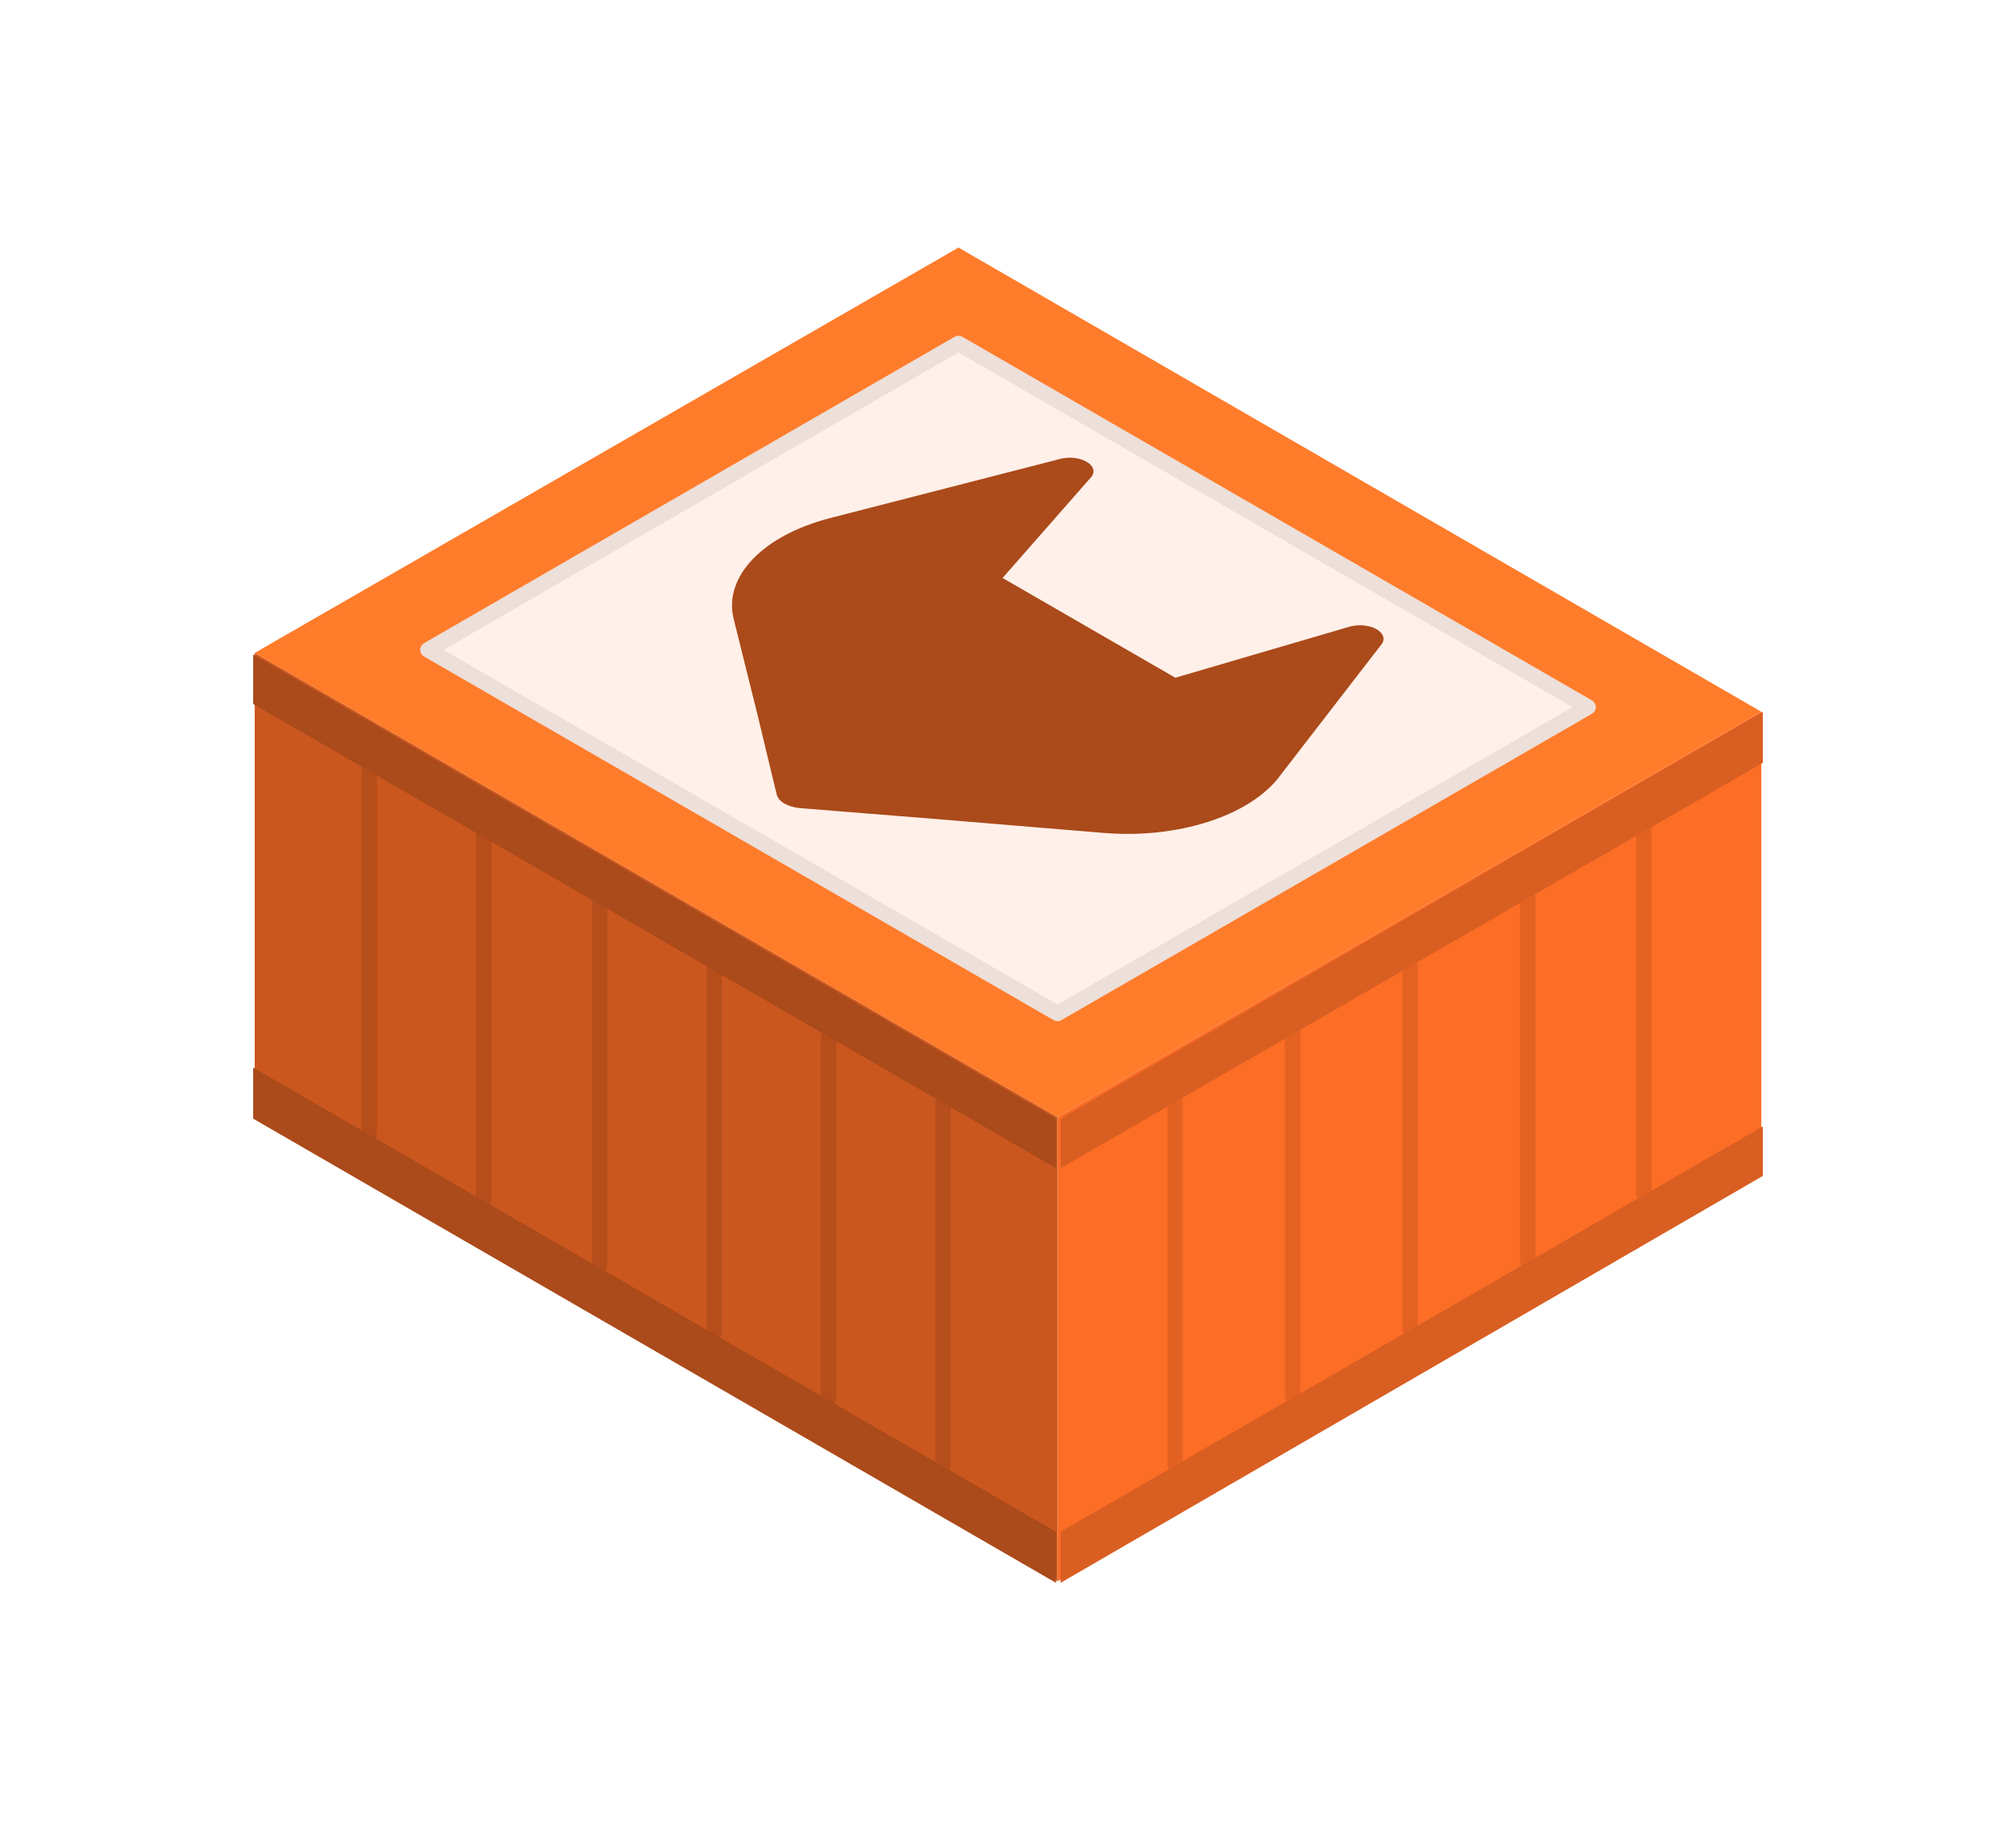
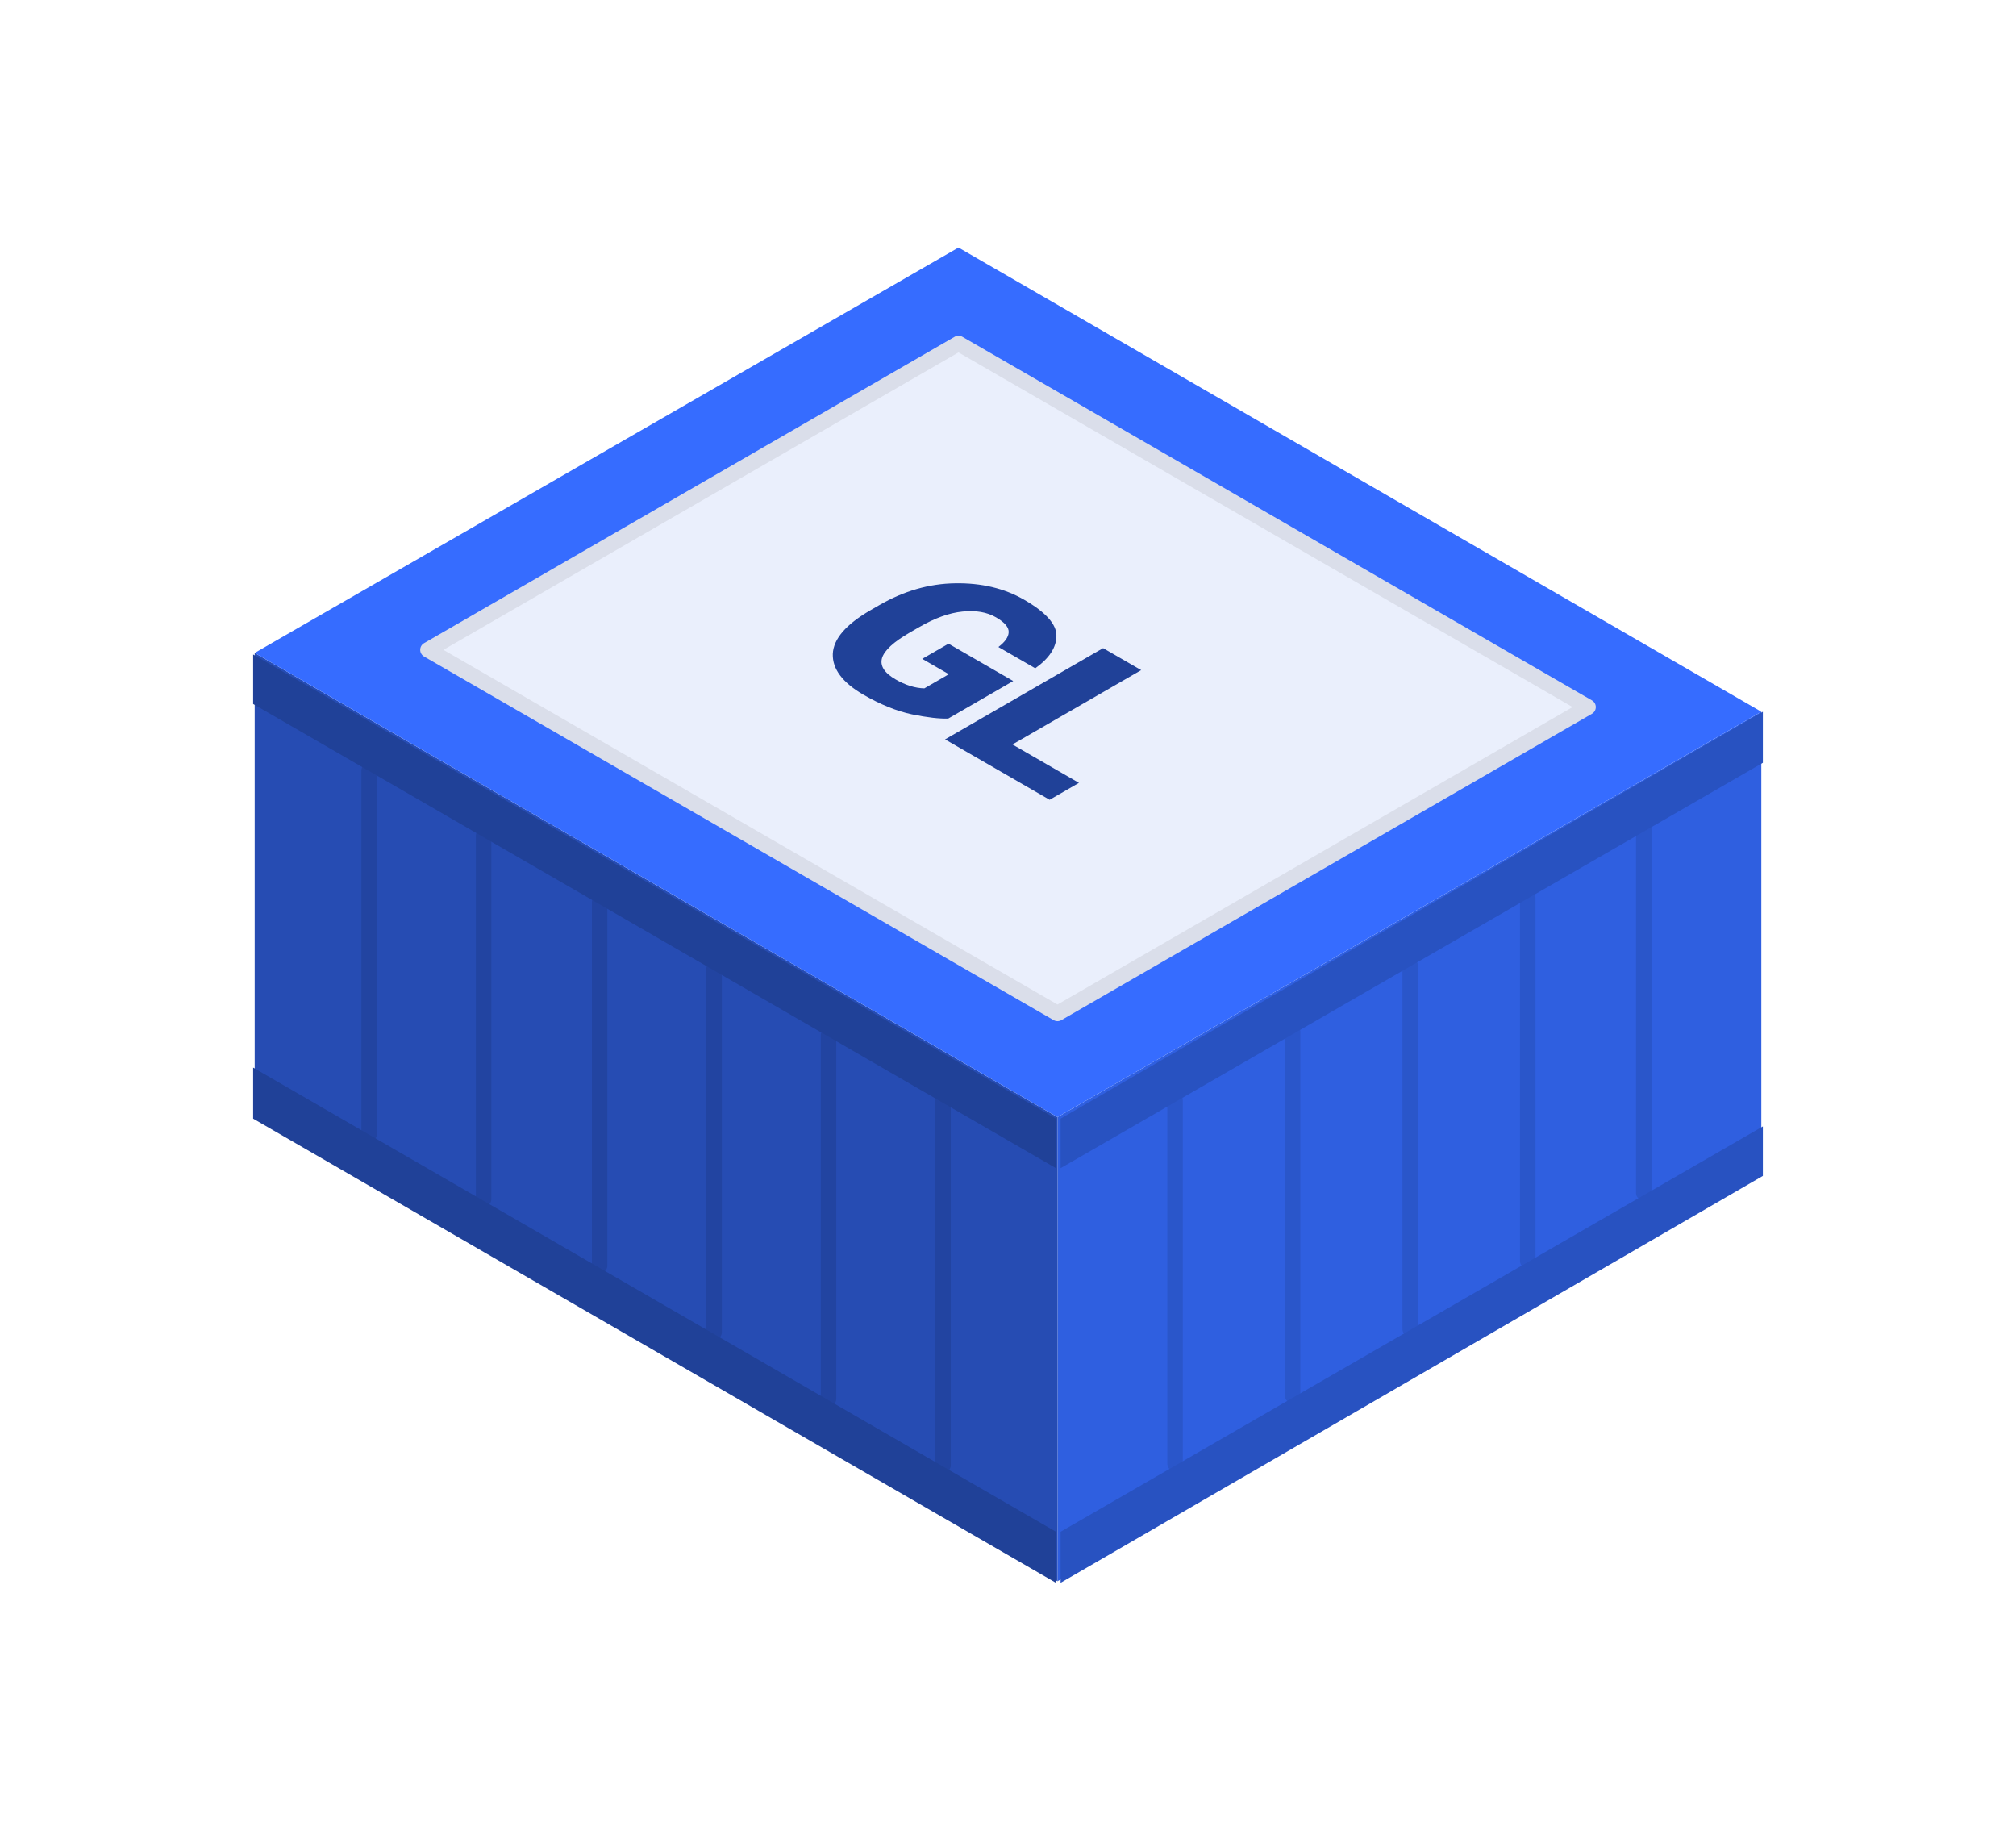
<svg xmlns="http://www.w3.org/2000/svg" viewBox="-64.8 -74.1 129.6 118.3" width="130" height="118" role="presentation" aria-hidden="true">
  <g font-family="system-ui, -apple-system, 'Segoe UI', Roboto, 'Helvetica Neue', sans-serif">
-     <polygon points="48.7,1.9 3.2,28.1 3.2,-1.9 48.7,-28.1" fill="#fc6d26" />
-     <polygon points="-48.7,-1.9 3.2,28.1 3.2,-1.9 -48.7,-31.9" fill="#ca571e" />
-     <polygon points="-3.2,-58.1 48.7,-28.1 3.2,-1.9 -48.7,-31.9" fill="#ff7c2b" />
-     <line x1="41.1" y1="3.0" x2="41.1" y2="-20.5" stroke="#e36222" stroke-width="1.0" stroke-linecap="round" />
-     <line x1="33.6" y1="7.4" x2="33.6" y2="-16.1" stroke="#e36222" stroke-width="1.0" stroke-linecap="round" />
-     <line x1="26.0" y1="11.8" x2="26.0" y2="-11.7" stroke="#e36222" stroke-width="1.0" stroke-linecap="round" />
-     <line x1="18.4" y1="16.1" x2="18.4" y2="-7.4" stroke="#e36222" stroke-width="1.0" stroke-linecap="round" />
-     <line x1="10.8" y1="20.5" x2="10.8" y2="-3.0" stroke="#e36222" stroke-width="1.0" stroke-linecap="round" />
-     <line x1="-41.3" y1="-0.8" x2="-41.3" y2="-24.3" stroke="#b54e1b" stroke-width="1.0" stroke-linecap="round" />
-     <line x1="-33.9" y1="3.4" x2="-33.9" y2="-20.1" stroke="#b54e1b" stroke-width="1.0" stroke-linecap="round" />
-     <line x1="-26.4" y1="7.7" x2="-26.4" y2="-15.8" stroke="#b54e1b" stroke-width="1.0" stroke-linecap="round" />
-     <line x1="-19.0" y1="12.0" x2="-19.0" y2="-11.5" stroke="#b54e1b" stroke-width="1.0" stroke-linecap="round" />
-     <line x1="-11.6" y1="16.3" x2="-11.6" y2="-7.2" stroke="#b54e1b" stroke-width="1.0" stroke-linecap="round" />
-     <line x1="-4.2" y1="20.6" x2="-4.2" y2="-2.9" stroke="#b54e1b" stroke-width="1.0" stroke-linecap="round" />
-     <polygon points="48.8,1.9 3.4,28.2 3.4,24.9 48.8,-1.3" fill="#d95e21" />
-     <polygon points="-48.8,-1.8 3.1,28.2 3.1,24.9 -48.8,-5.1" fill="#ab4a1a" />
-     <polygon points="48.8,-24.8 3.4,1.4 3.4,-1.8 48.8,-28.1" fill="#d95e21" />
-     <polygon points="-48.8,-28.6 3.1,1.4 3.1,-1.8 -48.8,-31.8" fill="#ab4a1a" />
-     <polygon points="-3.2,-51.9 37.5,-28.4 3.2,-8.6 -37.5,-32.1" fill="#fff0e9" stroke="#eddfd9" stroke-width="1.0" stroke-linejoin="round" />
-     <g fill="#ab4a1a" transform="matrix(1.2503 0.7219 -1.2503 0.7219 0.00 -47.83)">
-       <path d="m23.6 9.593-.034-.086L20.3.981a.851.851 0 0 0-.336-.405.875.875 0 0 0-1.0.054.875.875 0 0 0-.29.44l-2.205 6.748H7.537l-2.206-6.748a.857.857 0 0 0-.29-.441.875.875 0 0 0-1-.054.859.859 0 0 0-.336.405L.433 9.502l-.033.086a6.066 6.066 0 0 0 2.012 7.011l.011.009.03.021 4.976 3.726 2.462 1.863 1.5 1.132a1.008 1.008 0 0 0 1.22 0l1.5-1.132 2.462-1.863 5.006-3.749.013-.01a6.068 6.068 0 0 0 2.009-7.003z" />
+     <polygon points="48.7,1.9 3.2,28.1 3.2,-1.9 48.7,-28.1" fill="#2f5fe0" />
+     <polygon points="-48.7,-1.9 3.2,28.1 3.2,-1.9 -48.7,-31.9" fill="#264cb3" />
+     <polygon points="-3.2,-58.1 48.7,-28.1 3.2,-1.9 -48.7,-31.9" fill="#366cff" />
+     <line x1="41.1" y1="3.0" x2="41.1" y2="-20.5" stroke="#2a56ca" stroke-width="1.0" stroke-linecap="round" />
+     <line x1="33.6" y1="7.4" x2="33.6" y2="-16.1" stroke="#2a56ca" stroke-width="1.0" stroke-linecap="round" />
+     <line x1="26.0" y1="11.8" x2="26.0" y2="-11.7" stroke="#2a56ca" stroke-width="1.0" stroke-linecap="round" />
+     <line x1="18.4" y1="16.1" x2="18.4" y2="-7.4" stroke="#2a56ca" stroke-width="1.0" stroke-linecap="round" />
+     <line x1="10.8" y1="20.5" x2="10.8" y2="-3.0" stroke="#2a56ca" stroke-width="1.0" stroke-linecap="round" />
+     <line x1="-41.3" y1="-0.8" x2="-41.3" y2="-24.3" stroke="#2244a1" stroke-width="1.0" stroke-linecap="round" />
+     <line x1="-33.9" y1="3.4" x2="-33.9" y2="-20.1" stroke="#2244a1" stroke-width="1.0" stroke-linecap="round" />
+     <line x1="-26.4" y1="7.7" x2="-26.4" y2="-15.8" stroke="#2244a1" stroke-width="1.0" stroke-linecap="round" />
+     <line x1="-19.0" y1="12.0" x2="-19.0" y2="-11.5" stroke="#2244a1" stroke-width="1.0" stroke-linecap="round" />
+     <line x1="-11.6" y1="16.3" x2="-11.6" y2="-7.2" stroke="#2244a1" stroke-width="1.0" stroke-linecap="round" />
+     <line x1="-4.2" y1="20.6" x2="-4.2" y2="-2.9" stroke="#2244a1" stroke-width="1.0" stroke-linecap="round" />
+     <polygon points="48.8,1.9 3.4,28.2 3.4,24.9 48.8,-1.3" fill="#2852c1" />
+     <polygon points="-48.8,-1.8 3.1,28.2 3.1,24.9 -48.8,-5.1" fill="#204198" />
+     <polygon points="48.8,-24.8 3.4,1.4 3.4,-1.8 48.8,-28.1" fill="#2852c1" />
+     <polygon points="-48.8,-28.6 3.1,1.4 3.1,-1.8 -48.8,-31.8" fill="#204198" />
+     <polygon points="-3.2,-51.9 37.5,-28.4 3.2,-8.6 -37.5,-32.1" fill="#eaeffc" stroke="#dadeea" stroke-width="1.0" stroke-linejoin="round" />
+     <g fill="#204198" transform="matrix(1.2503 0.7219 -1.2503 0.7219 0.00 -47.83)">
+       <text x="12" y="12.6" font-size="11.5" font-weight="800" font-family="system-ui, -apple-system, 'Segoe UI', Roboto, 'Helvetica Neue', sans-serif" text-anchor="middle" dominant-baseline="central" letter-spacing="-0.3">GL</text>
    </g>
  </g>
</svg>
